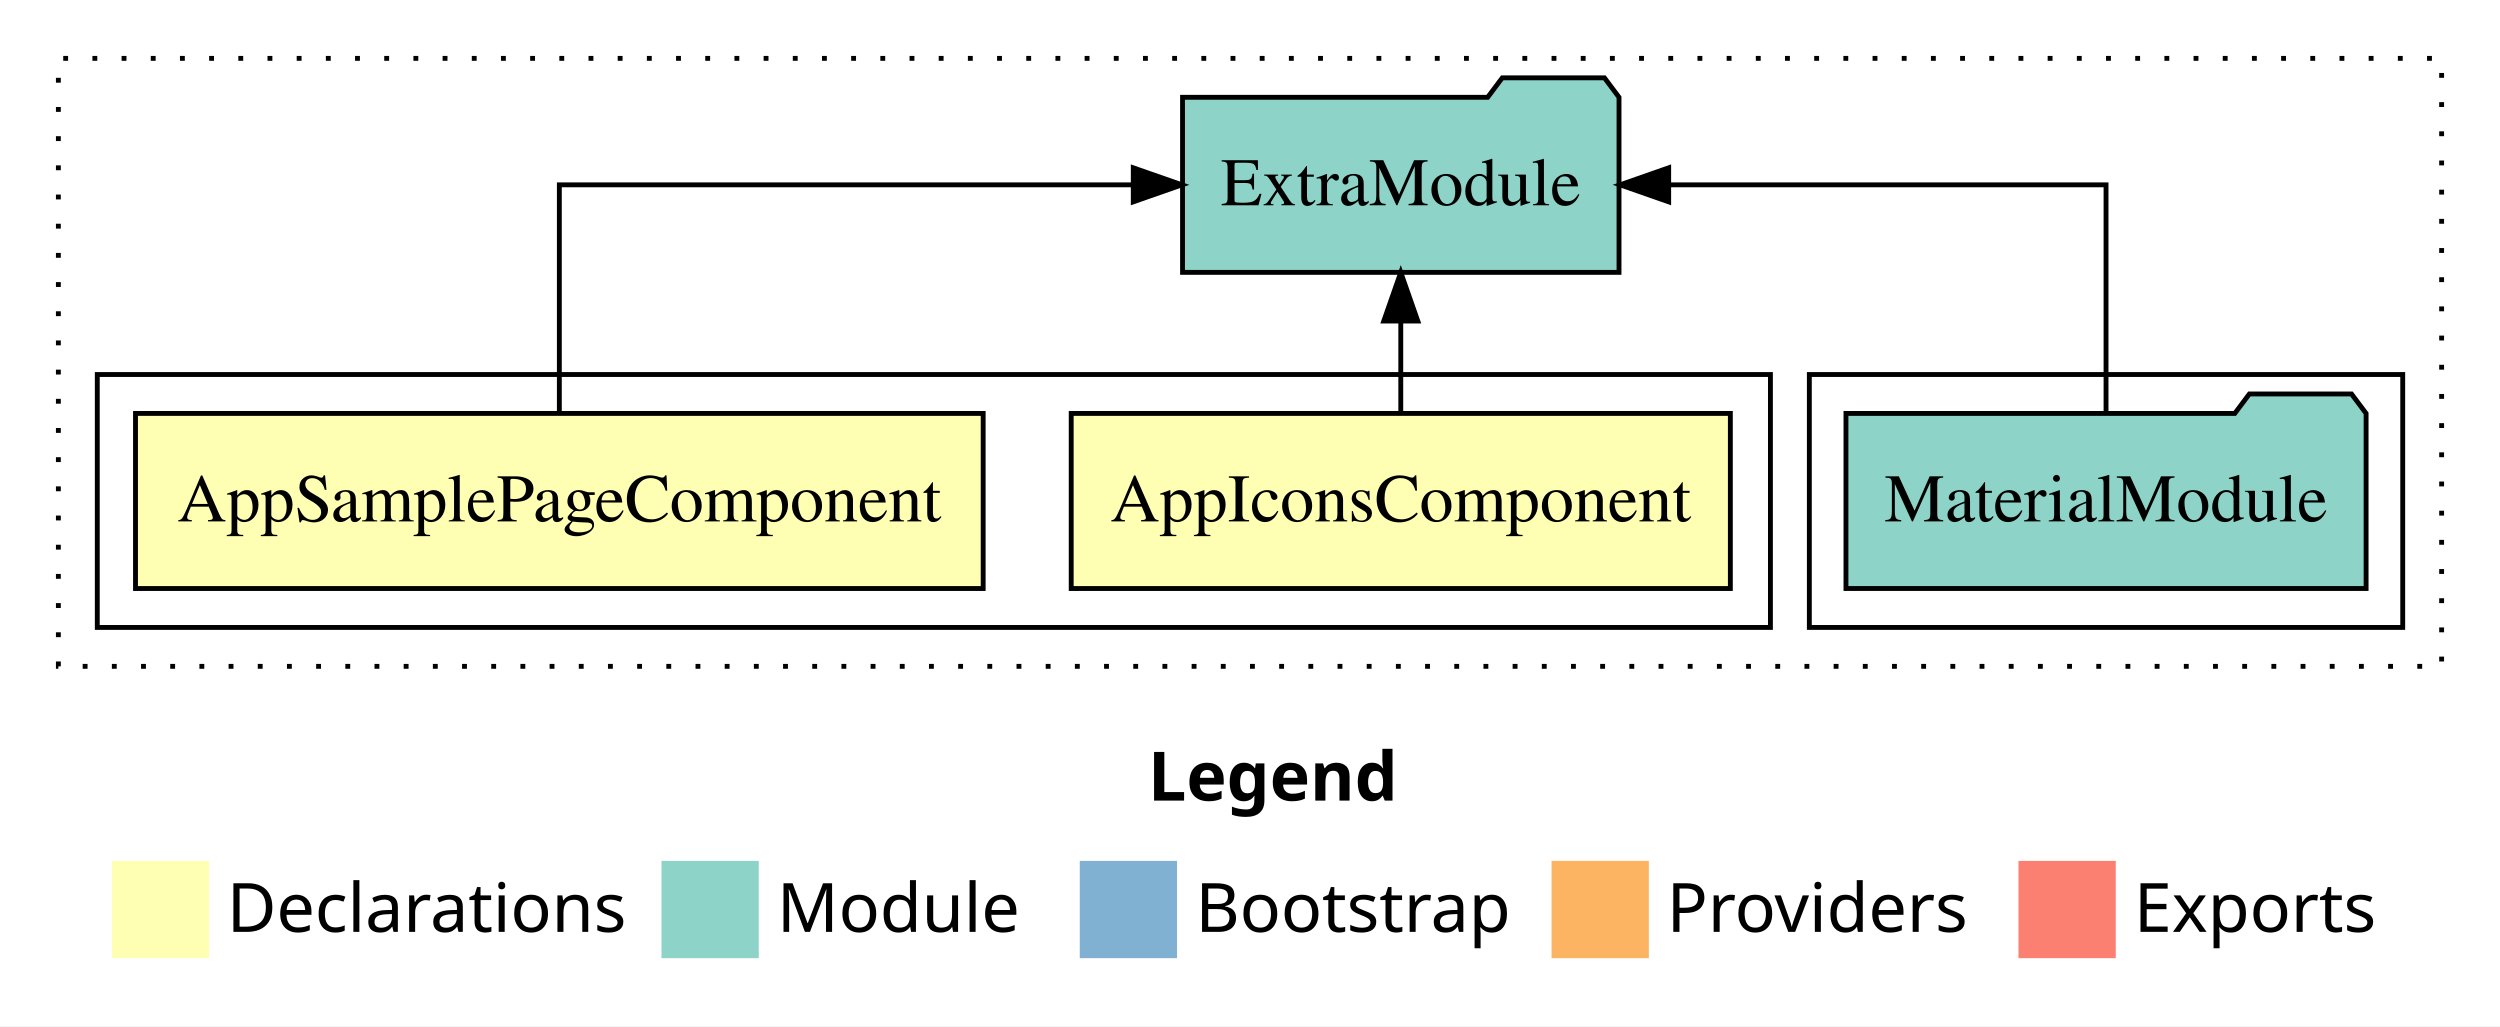
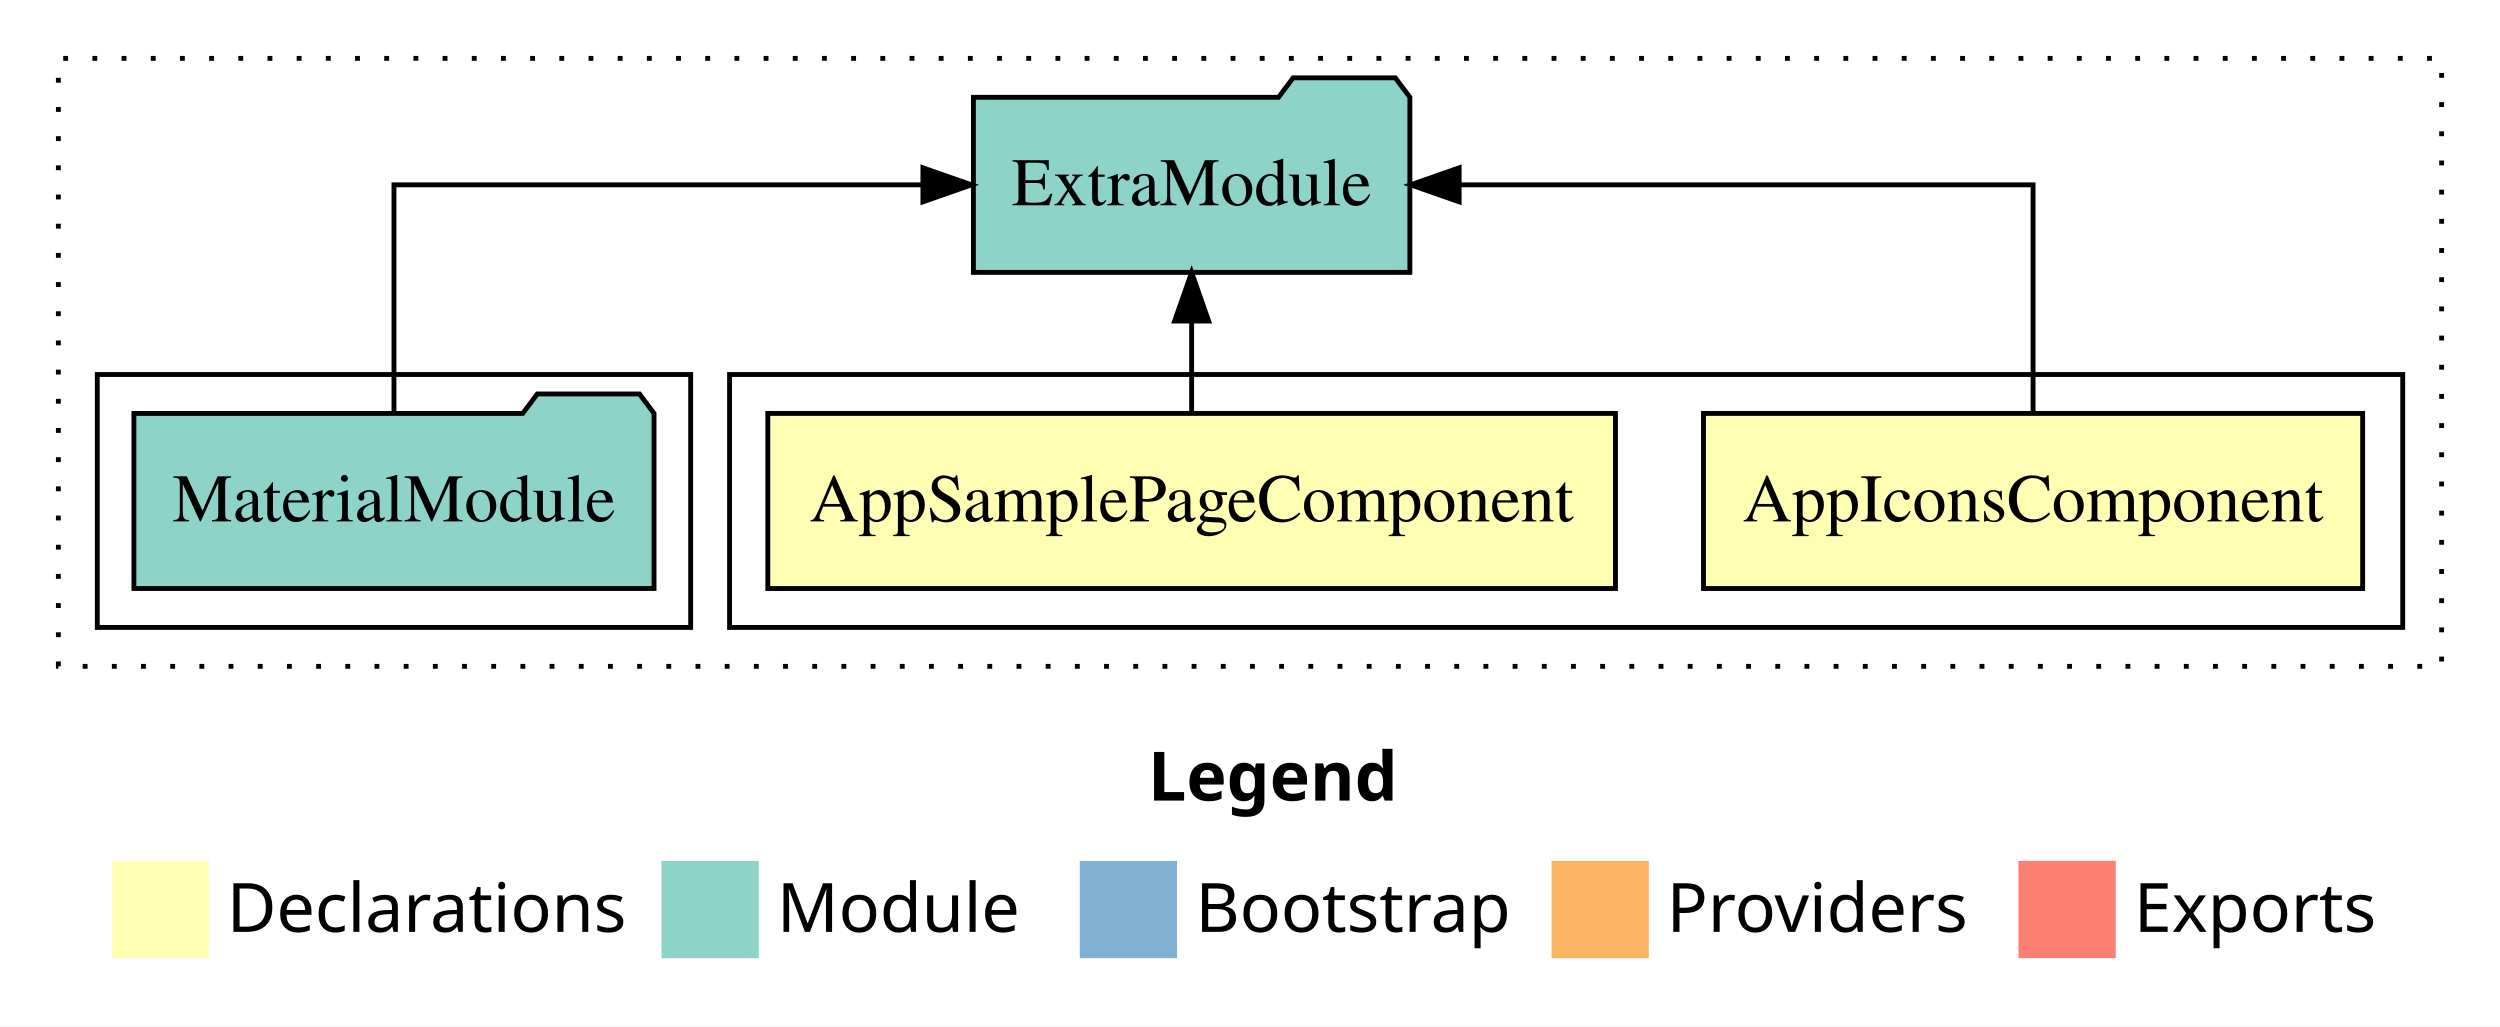
<svg xmlns="http://www.w3.org/2000/svg" width="514pt" height="211pt" viewBox="0.00 0.00 514.00 211.00">
  <g id="graph0" class="graph" transform="scale(1 1) rotate(0) translate(4 207)">
    <polygon fill="white" stroke="transparent" points="-4,4 -4,-207 510,-207 510,4 -4,4" />
    <text text-anchor="start" x="232.01" y="-42.4" font-family="Times-12" font-weight="bold" font-size="14.00">Legend</text>
    <polygon fill="#ffffb3" stroke="transparent" points="19,-10 19,-30 39,-30 39,-10 19,-10" />
    <text text-anchor="start" x="42.63" y="-15.4" font-family="Times-12" font-size="14.00">  Declarations</text>
    <polygon fill="#8dd3c7" stroke="transparent" points="132,-10 132,-30 152,-30 152,-10 132,-10" />
    <text text-anchor="start" x="155.73" y="-15.4" font-family="Times-12" font-size="14.00">  Module</text>
    <polygon fill="#80b1d3" stroke="transparent" points="218,-10 218,-30 238,-30 238,-10 218,-10" />
    <text text-anchor="start" x="241.78" y="-15.4" font-family="Times-12" font-size="14.00">  Bootstrap</text>
    <polygon fill="#fdb462" stroke="transparent" points="315,-10 315,-30 335,-30 335,-10 315,-10" />
    <text text-anchor="start" x="338.67" y="-15.4" font-family="Times-12" font-size="14.00">  Providers</text>
    <polygon fill="#fb8072" stroke="transparent" points="411,-10 411,-30 431,-30 431,-10 411,-10" />
    <text text-anchor="start" x="434.73" y="-15.4" font-family="Times-12" font-size="14.00">  Exports</text>
    <g id="clust1" class="cluster">
      <polygon fill="none" stroke="black" stroke-dasharray="1,5" points="8,-70 8,-195 498,-195 498,-70 8,-70" />
    </g>
+     <g id="clust2" class="cluster">
+       <polygon fill="none" stroke="black" points="146,-78 146,-130 490,-130 490,-78 146,-78" />
+     </g>
    <g id="clust5" class="cluster">
-       <polygon fill="none" stroke="black" points="368,-78 368,-130 490,-130 490,-78 368,-78" />
-     </g>
-     <g id="clust2" class="cluster">
-       <polygon fill="none" stroke="black" points="16,-78 16,-130 360,-130 360,-78 16,-78" />
+       <polygon fill="none" stroke="black" points="16,-78 16,-130 138,-130 138,-78 16,-78" />
    </g>
    <g id="node1" class="node">
-       <polygon fill="#ffffb3" stroke="black" points="351.76,-122 216.24,-122 216.24,-86 351.76,-86 351.76,-122" />
-       <text text-anchor="middle" x="284" y="-99.8" font-family="Times,serif" font-size="14.00">AppIconsComponent</text>
+       <polygon fill="#ffffb3" stroke="black" points="481.76,-122 346.24,-122 346.24,-86 481.76,-86 481.76,-122" />
+       <text text-anchor="middle" x="414" y="-99.8" font-family="Times,serif" font-size="14.00">AppIconsComponent</text>
    </g>
    <g id="node3" class="node">
-       <polygon fill="#8dd3c7" stroke="black" points="328.87,-187 325.87,-191 304.87,-191 301.87,-187 239.13,-187 239.13,-151 328.87,-151 328.87,-187" />
-       <text text-anchor="middle" x="284" y="-164.8" font-family="Times,serif" font-size="14.00">ExtraModule</text>
+       <polygon fill="#8dd3c7" stroke="black" points="285.87,-187 282.87,-191 261.87,-191 258.87,-187 196.13,-187 196.13,-151 285.87,-151 285.87,-187" />
+       <text text-anchor="middle" x="241" y="-164.8" font-family="Times,serif" font-size="14.00">ExtraModule</text>
    </g>
    <g id="edge1" class="edge">
-       <path fill="none" stroke="black" d="M284,-122.11C284,-122.11 284,-140.99 284,-140.99" />
-       <polygon fill="black" stroke="black" points="280.5,-140.99 284,-150.99 287.5,-140.99 280.5,-140.99" />
+       <path fill="none" stroke="black" d="M414,-122.11C414,-141.34 414,-169 414,-169 414,-169 296,-169 296,-169" />
+       <polygon fill="black" stroke="black" points="296,-165.5 286,-169 296,-172.5 296,-165.5" />
    </g>
    <g id="node2" class="node">
-       <polygon fill="#ffffb3" stroke="black" points="198.14,-122 23.86,-122 23.86,-86 198.14,-86 198.14,-122" />
-       <text text-anchor="middle" x="111" y="-99.8" font-family="Times,serif" font-size="14.00">AppSamplePageComponent</text>
+       <polygon fill="#ffffb3" stroke="black" points="328.14,-122 153.86,-122 153.86,-86 328.14,-86 328.14,-122" />
+       <text text-anchor="middle" x="241" y="-99.8" font-family="Times,serif" font-size="14.00">AppSamplePageComponent</text>
    </g>
    <g id="edge2" class="edge">
-       <path fill="none" stroke="black" d="M111,-122.11C111,-141.34 111,-169 111,-169 111,-169 229,-169 229,-169" />
-       <polygon fill="black" stroke="black" points="229,-172.5 239,-169 229,-165.5 229,-172.5" />
+       <path fill="none" stroke="black" d="M241,-122.11C241,-122.11 241,-140.99 241,-140.99" />
+       <polygon fill="black" stroke="black" points="237.5,-140.99 241,-150.99 244.5,-140.99 237.5,-140.99" />
    </g>
    <g id="node4" class="node">
-       <polygon fill="#8dd3c7" stroke="black" points="482.47,-122 479.47,-126 458.47,-126 455.47,-122 375.53,-122 375.53,-86 482.47,-86 482.47,-122" />
-       <text text-anchor="middle" x="429" y="-99.8" font-family="Times,serif" font-size="14.00">MaterialModule</text>
+       <polygon fill="#8dd3c7" stroke="black" points="130.47,-122 127.47,-126 106.47,-126 103.47,-122 23.53,-122 23.53,-86 130.47,-86 130.47,-122" />
+       <text text-anchor="middle" x="77" y="-99.8" font-family="Times,serif" font-size="14.00">MaterialModule</text>
    </g>
    <g id="edge3" class="edge">
-       <path fill="none" stroke="black" d="M429,-122.11C429,-141.34 429,-169 429,-169 429,-169 339.08,-169 339.08,-169" />
-       <polygon fill="black" stroke="black" points="339.08,-165.5 329.08,-169 339.08,-172.5 339.08,-165.5" />
+       <path fill="none" stroke="black" d="M77,-122.11C77,-141.34 77,-169 77,-169 77,-169 185.75,-169 185.75,-169" />
+       <polygon fill="black" stroke="black" points="185.75,-172.5 195.75,-169 185.75,-165.5 185.75,-172.5" />
    </g>
  </g>
</svg>
